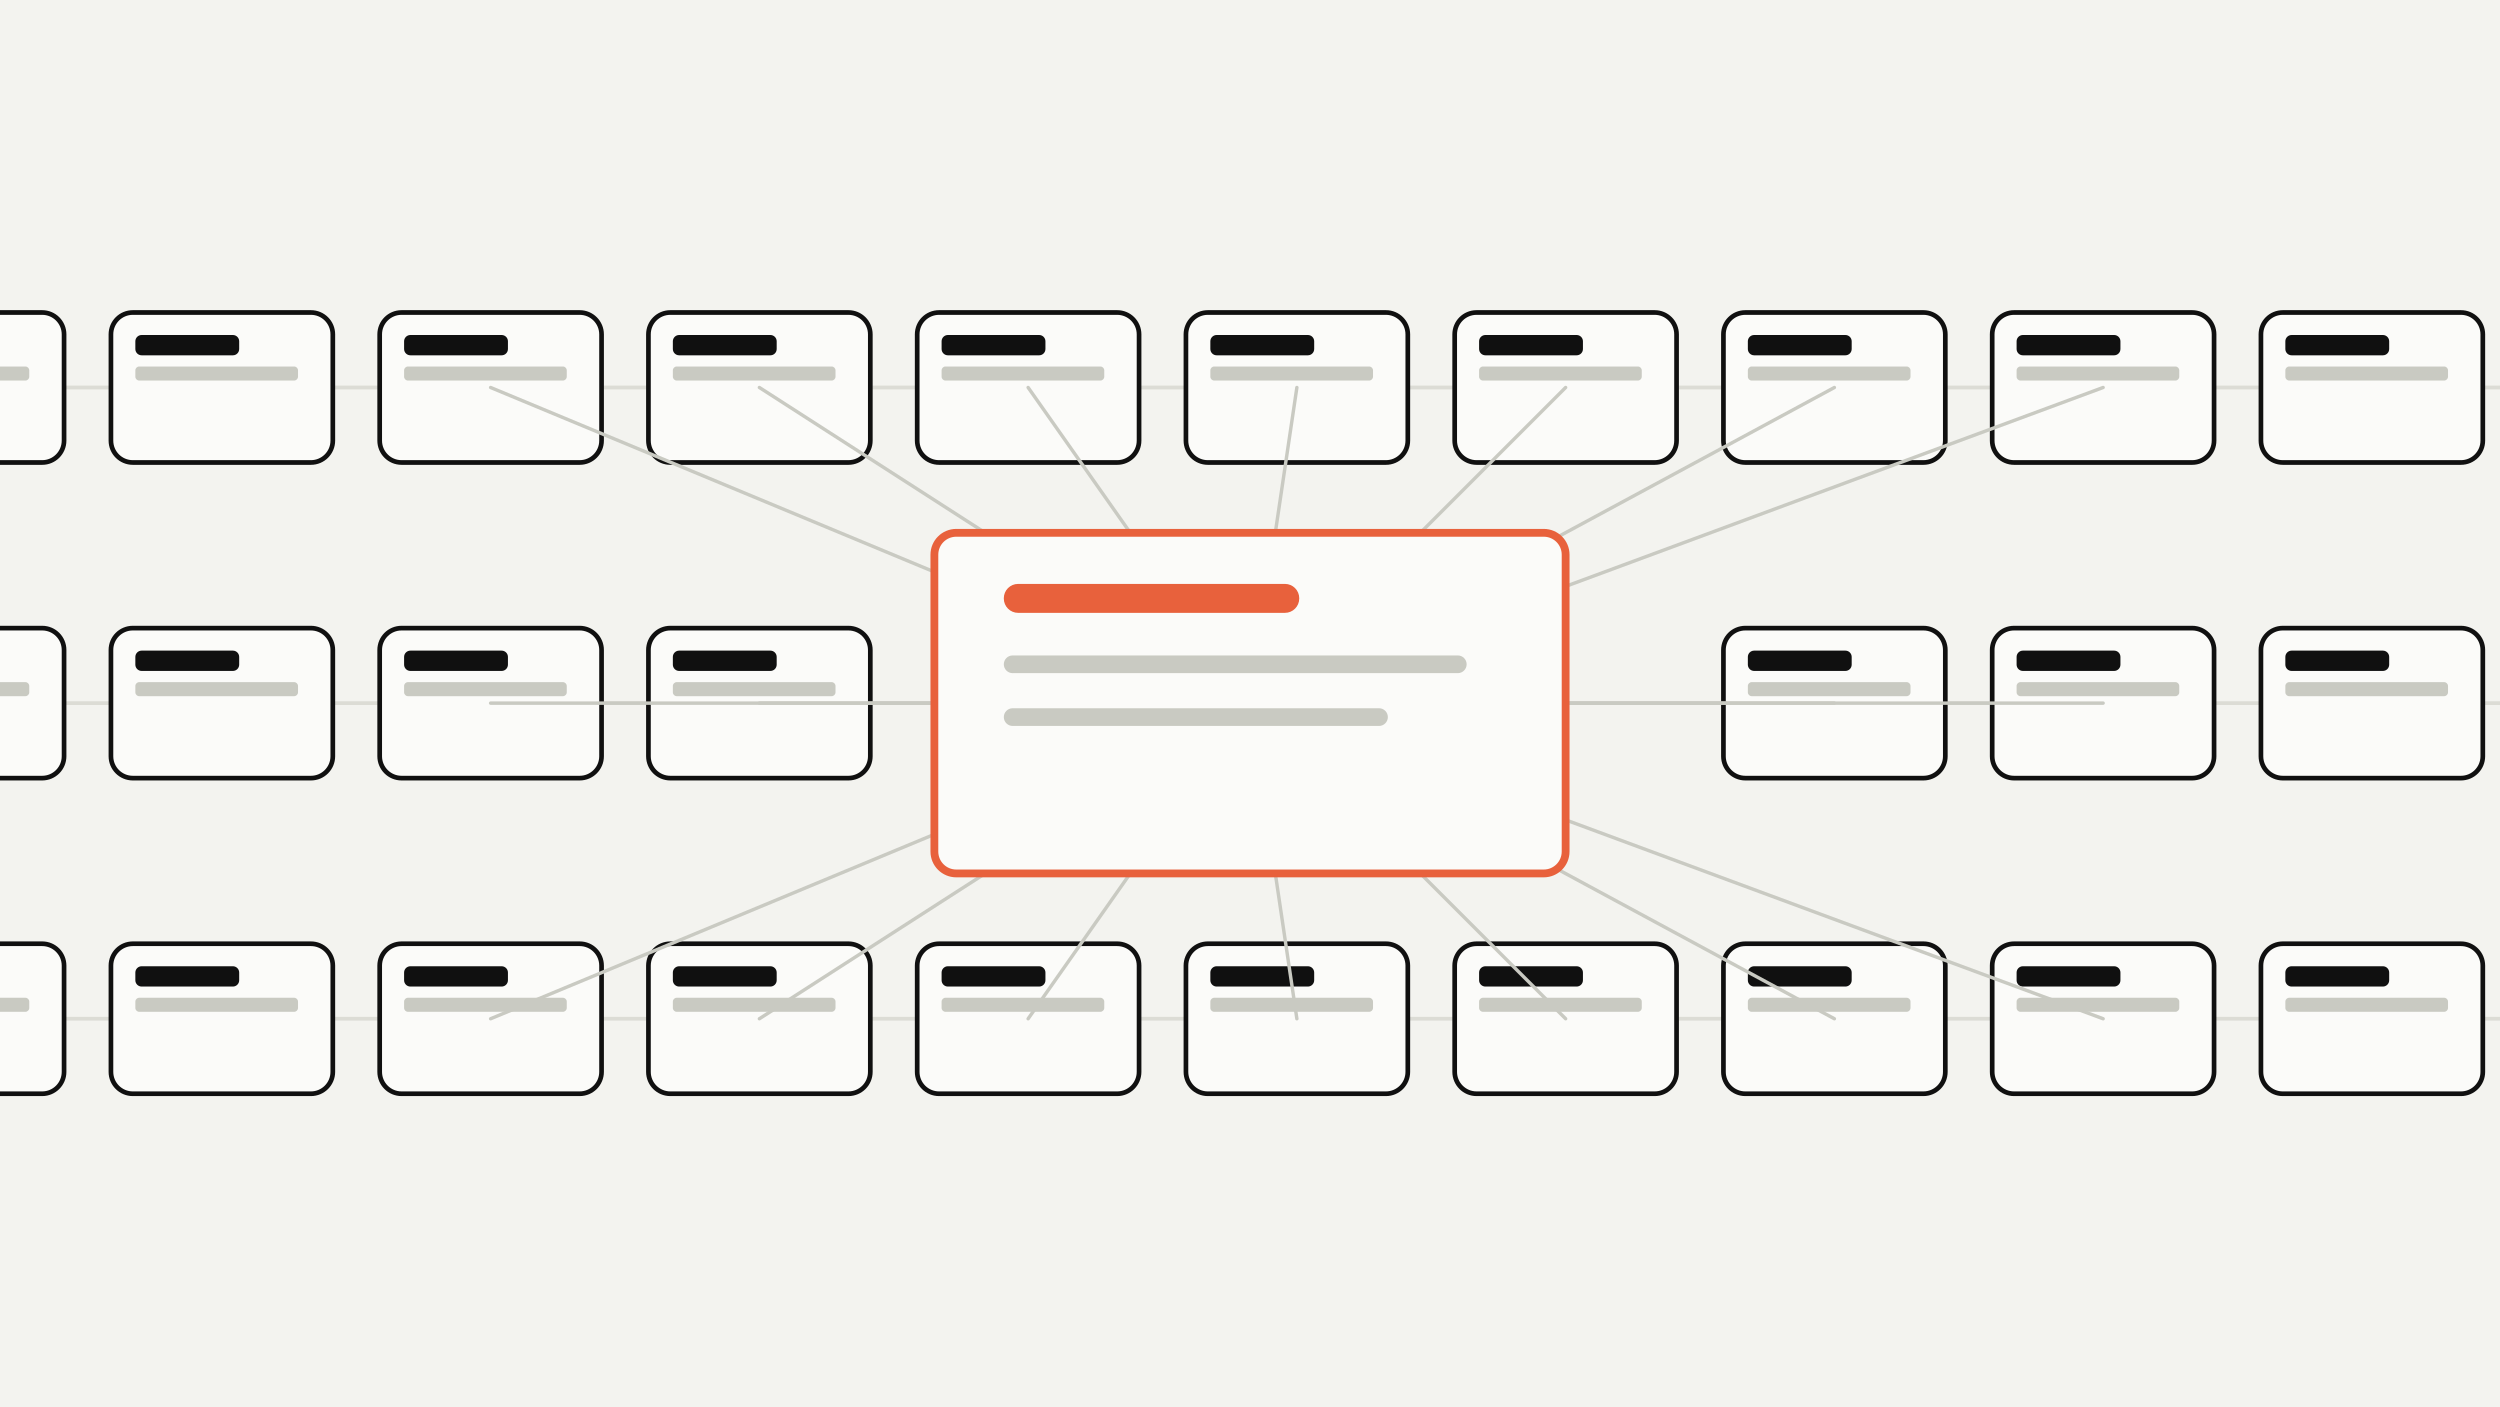
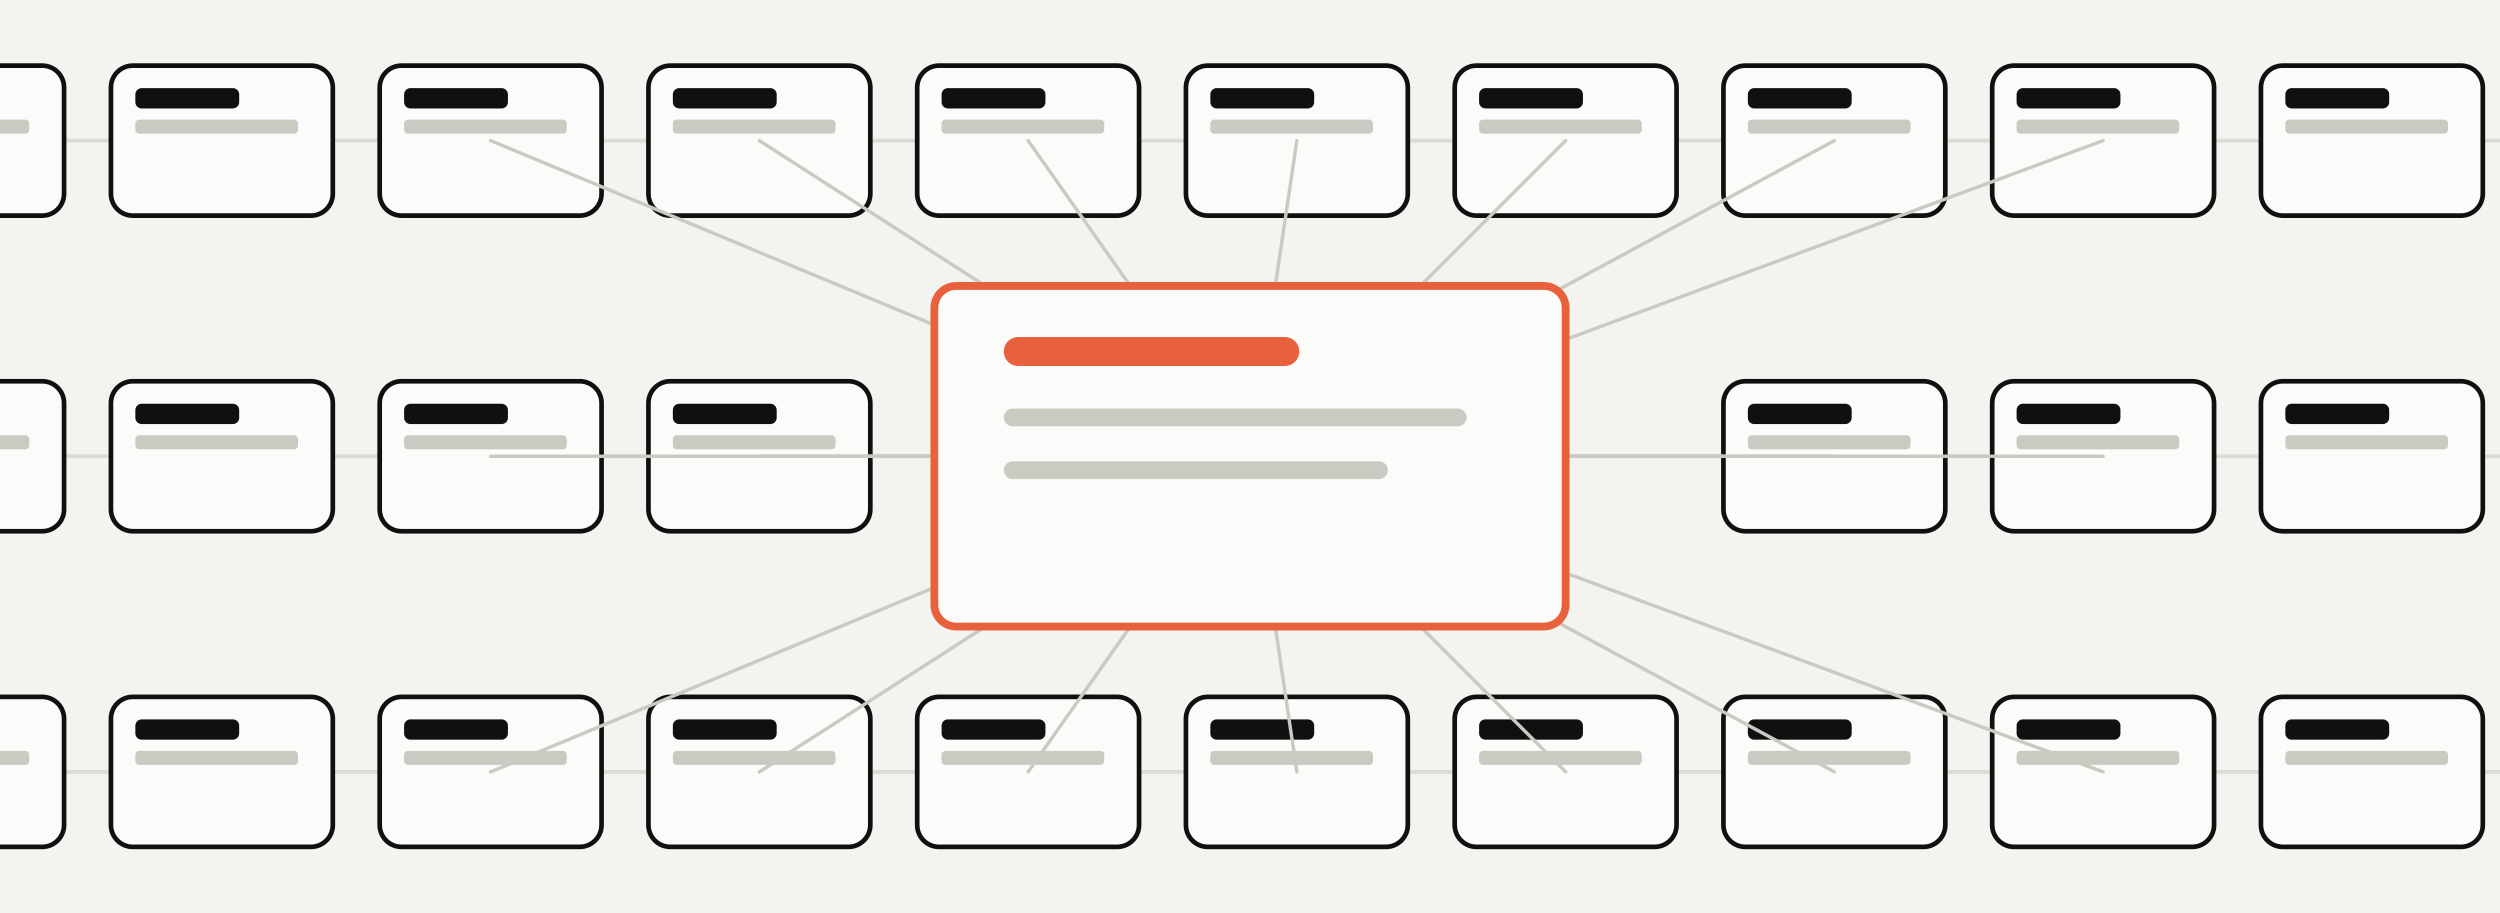
- <svg xmlns="http://www.w3.org/2000/svg" viewBox="0 0 1600 900" width="1600" height="900" role="img">
+ <svg xmlns="http://www.w3.org/2000/svg" viewBox="0.0 158.0 1600.0 584.0" width="1600" height="584" role="img">
  <rect x="-2.00" y="-2.00" width="1604.00" height="904.00" fill="#F3F3EF" />
  <line x1="-20.00" y1="248.00" x2="1620.00" y2="248.00" stroke="#DCDCD5" stroke-width="2.4" stroke-linecap="round" />
  <line x1="-20.00" y1="450.00" x2="1620.00" y2="450.00" stroke="#DCDCD5" stroke-width="2.4" stroke-linecap="round" />
  <line x1="-20.00" y1="652.00" x2="1620.00" y2="652.00" stroke="#DCDCD5" stroke-width="2.4" stroke-linecap="round" />
  <rect x="-101.00" y="200.00" width="142.00" height="96.00" rx="14" fill="#FBFBF9" stroke="#101010" stroke-width="3" />
  <rect x="-85.38" y="214.40" width="66.46" height="13.00" rx="4.032" fill="#101010" />
  <rect x="-85.38" y="234.56" width="104.11" height="9.00" rx="2.496" fill="#C9CAC2" />
  <rect x="71.00" y="200.00" width="142.00" height="96.00" rx="14" fill="#FBFBF9" stroke="#101010" stroke-width="3" />
  <rect x="86.62" y="214.40" width="66.46" height="13.00" rx="4.032" fill="#101010" />
  <rect x="86.62" y="234.56" width="104.11" height="9.00" rx="2.496" fill="#C9CAC2" />
  <rect x="243.00" y="200.00" width="142.00" height="96.00" rx="14" fill="#FBFBF9" stroke="#101010" stroke-width="3" />
  <rect x="258.62" y="214.40" width="66.46" height="13.00" rx="4.032" fill="#101010" />
  <rect x="258.62" y="234.56" width="104.11" height="9.00" rx="2.496" fill="#C9CAC2" />
  <rect x="415.00" y="200.00" width="142.00" height="96.00" rx="14" fill="#FBFBF9" stroke="#101010" stroke-width="3" />
  <rect x="430.62" y="214.40" width="66.46" height="13.00" rx="4.032" fill="#101010" />
  <rect x="430.62" y="234.56" width="104.11" height="9.00" rx="2.496" fill="#C9CAC2" />
  <rect x="587.00" y="200.00" width="142.00" height="96.00" rx="14" fill="#FBFBF9" stroke="#101010" stroke-width="3" />
  <rect x="602.62" y="214.40" width="66.46" height="13.00" rx="4.032" fill="#101010" />
  <rect x="602.62" y="234.56" width="104.11" height="9.00" rx="2.496" fill="#C9CAC2" />
  <rect x="759.00" y="200.00" width="142.00" height="96.00" rx="14" fill="#FBFBF9" stroke="#101010" stroke-width="3" />
  <rect x="774.62" y="214.40" width="66.46" height="13.00" rx="4.032" fill="#101010" />
  <rect x="774.62" y="234.56" width="104.11" height="9.00" rx="2.496" fill="#C9CAC2" />
  <rect x="931.00" y="200.00" width="142.00" height="96.00" rx="14" fill="#FBFBF9" stroke="#101010" stroke-width="3" />
  <rect x="946.62" y="214.40" width="66.46" height="13.00" rx="4.032" fill="#101010" />
  <rect x="946.62" y="234.56" width="104.11" height="9.00" rx="2.496" fill="#C9CAC2" />
  <rect x="1103.00" y="200.00" width="142.00" height="96.00" rx="14" fill="#FBFBF9" stroke="#101010" stroke-width="3" />
  <rect x="1118.62" y="214.40" width="66.46" height="13.00" rx="4.032" fill="#101010" />
  <rect x="1118.62" y="234.56" width="104.11" height="9.00" rx="2.496" fill="#C9CAC2" />
  <rect x="1275.00" y="200.00" width="142.00" height="96.00" rx="14" fill="#FBFBF9" stroke="#101010" stroke-width="3" />
  <rect x="1290.62" y="214.40" width="66.46" height="13.00" rx="4.032" fill="#101010" />
  <rect x="1290.62" y="234.56" width="104.11" height="9.00" rx="2.496" fill="#C9CAC2" />
  <rect x="1447.00" y="200.00" width="142.00" height="96.00" rx="14" fill="#FBFBF9" stroke="#101010" stroke-width="3" />
  <rect x="1462.62" y="214.40" width="66.46" height="13.00" rx="4.032" fill="#101010" />
  <rect x="1462.62" y="234.56" width="104.11" height="9.00" rx="2.496" fill="#C9CAC2" />
  <rect x="-101.00" y="402.00" width="142.00" height="96.00" rx="14" fill="#FBFBF9" stroke="#101010" stroke-width="3" />
  <rect x="-85.38" y="416.40" width="66.46" height="13.00" rx="4.032" fill="#101010" />
  <rect x="-85.38" y="436.56" width="104.11" height="9.00" rx="2.496" fill="#C9CAC2" />
  <rect x="71.00" y="402.00" width="142.00" height="96.00" rx="14" fill="#FBFBF9" stroke="#101010" stroke-width="3" />
  <rect x="86.62" y="416.40" width="66.46" height="13.00" rx="4.032" fill="#101010" />
  <rect x="86.62" y="436.56" width="104.11" height="9.00" rx="2.496" fill="#C9CAC2" />
  <rect x="243.00" y="402.00" width="142.00" height="96.00" rx="14" fill="#FBFBF9" stroke="#101010" stroke-width="3" />
  <rect x="258.62" y="416.40" width="66.46" height="13.00" rx="4.032" fill="#101010" />
  <rect x="258.62" y="436.56" width="104.11" height="9.00" rx="2.496" fill="#C9CAC2" />
  <rect x="415.00" y="402.00" width="142.00" height="96.00" rx="14" fill="#FBFBF9" stroke="#101010" stroke-width="3" />
  <rect x="430.62" y="416.40" width="66.46" height="13.00" rx="4.032" fill="#101010" />
  <rect x="430.62" y="436.56" width="104.11" height="9.00" rx="2.496" fill="#C9CAC2" />
  <rect x="1103.00" y="402.00" width="142.00" height="96.00" rx="14" fill="#FBFBF9" stroke="#101010" stroke-width="3" />
  <rect x="1118.62" y="416.40" width="66.46" height="13.00" rx="4.032" fill="#101010" />
  <rect x="1118.62" y="436.56" width="104.11" height="9.00" rx="2.496" fill="#C9CAC2" />
  <rect x="1275.00" y="402.00" width="142.00" height="96.00" rx="14" fill="#FBFBF9" stroke="#101010" stroke-width="3" />
  <rect x="1290.62" y="416.40" width="66.46" height="13.00" rx="4.032" fill="#101010" />
  <rect x="1290.62" y="436.56" width="104.11" height="9.00" rx="2.496" fill="#C9CAC2" />
  <rect x="1447.00" y="402.00" width="142.00" height="96.00" rx="14" fill="#FBFBF9" stroke="#101010" stroke-width="3" />
  <rect x="1462.62" y="416.40" width="66.46" height="13.00" rx="4.032" fill="#101010" />
  <rect x="1462.62" y="436.56" width="104.11" height="9.00" rx="2.496" fill="#C9CAC2" />
  <rect x="-101.00" y="604.00" width="142.00" height="96.00" rx="14" fill="#FBFBF9" stroke="#101010" stroke-width="3" />
  <rect x="-85.38" y="618.40" width="66.46" height="13.00" rx="4.032" fill="#101010" />
  <rect x="-85.38" y="638.56" width="104.11" height="9.00" rx="2.496" fill="#C9CAC2" />
  <rect x="71.00" y="604.00" width="142.00" height="96.00" rx="14" fill="#FBFBF9" stroke="#101010" stroke-width="3" />
  <rect x="86.62" y="618.40" width="66.46" height="13.00" rx="4.032" fill="#101010" />
  <rect x="86.62" y="638.56" width="104.11" height="9.00" rx="2.496" fill="#C9CAC2" />
  <rect x="243.00" y="604.00" width="142.00" height="96.00" rx="14" fill="#FBFBF9" stroke="#101010" stroke-width="3" />
  <rect x="258.62" y="618.40" width="66.46" height="13.00" rx="4.032" fill="#101010" />
  <rect x="258.62" y="638.56" width="104.11" height="9.00" rx="2.496" fill="#C9CAC2" />
  <rect x="415.00" y="604.00" width="142.00" height="96.00" rx="14" fill="#FBFBF9" stroke="#101010" stroke-width="3" />
  <rect x="430.62" y="618.40" width="66.46" height="13.00" rx="4.032" fill="#101010" />
  <rect x="430.62" y="638.56" width="104.11" height="9.00" rx="2.496" fill="#C9CAC2" />
  <rect x="587.00" y="604.00" width="142.00" height="96.00" rx="14" fill="#FBFBF9" stroke="#101010" stroke-width="3" />
  <rect x="602.62" y="618.40" width="66.46" height="13.00" rx="4.032" fill="#101010" />
  <rect x="602.62" y="638.56" width="104.11" height="9.00" rx="2.496" fill="#C9CAC2" />
  <rect x="759.00" y="604.00" width="142.00" height="96.00" rx="14" fill="#FBFBF9" stroke="#101010" stroke-width="3" />
  <rect x="774.62" y="618.40" width="66.46" height="13.00" rx="4.032" fill="#101010" />
  <rect x="774.62" y="638.56" width="104.11" height="9.00" rx="2.496" fill="#C9CAC2" />
  <rect x="931.00" y="604.00" width="142.00" height="96.00" rx="14" fill="#FBFBF9" stroke="#101010" stroke-width="3" />
  <rect x="946.62" y="618.40" width="66.46" height="13.00" rx="4.032" fill="#101010" />
  <rect x="946.62" y="638.56" width="104.11" height="9.00" rx="2.496" fill="#C9CAC2" />
  <rect x="1103.00" y="604.00" width="142.00" height="96.00" rx="14" fill="#FBFBF9" stroke="#101010" stroke-width="3" />
  <rect x="1118.62" y="618.40" width="66.46" height="13.00" rx="4.032" fill="#101010" />
  <rect x="1118.62" y="638.56" width="104.11" height="9.00" rx="2.496" fill="#C9CAC2" />
  <rect x="1275.00" y="604.00" width="142.00" height="96.00" rx="14" fill="#FBFBF9" stroke="#101010" stroke-width="3" />
  <rect x="1290.62" y="618.40" width="66.46" height="13.00" rx="4.032" fill="#101010" />
  <rect x="1290.62" y="638.56" width="104.11" height="9.00" rx="2.496" fill="#C9CAC2" />
  <rect x="1447.00" y="604.00" width="142.00" height="96.00" rx="14" fill="#FBFBF9" stroke="#101010" stroke-width="3" />
  <rect x="1462.62" y="618.40" width="66.46" height="13.00" rx="4.032" fill="#101010" />
  <rect x="1462.62" y="638.56" width="104.11" height="9.00" rx="2.496" fill="#C9CAC2" />
  <line x1="314.00" y1="248.00" x2="800.00" y2="450.00" stroke="#C9CAC2" stroke-width="2.2" stroke-linecap="round" />
  <line x1="486.00" y1="248.00" x2="800.00" y2="450.00" stroke="#C9CAC2" stroke-width="2.2" stroke-linecap="round" />
  <line x1="658.00" y1="248.00" x2="800.00" y2="450.00" stroke="#C9CAC2" stroke-width="2.2" stroke-linecap="round" />
  <line x1="830.00" y1="248.00" x2="800.00" y2="450.00" stroke="#C9CAC2" stroke-width="2.2" stroke-linecap="round" />
  <line x1="1002.00" y1="248.00" x2="800.00" y2="450.00" stroke="#C9CAC2" stroke-width="2.2" stroke-linecap="round" />
  <line x1="1174.00" y1="248.00" x2="800.00" y2="450.00" stroke="#C9CAC2" stroke-width="2.2" stroke-linecap="round" />
  <line x1="1346.00" y1="248.00" x2="800.00" y2="450.00" stroke="#C9CAC2" stroke-width="2.2" stroke-linecap="round" />
  <line x1="314.00" y1="450.00" x2="800.00" y2="450.00" stroke="#C9CAC2" stroke-width="2.2" stroke-linecap="round" />
  <line x1="486.00" y1="450.00" x2="800.00" y2="450.00" stroke="#C9CAC2" stroke-width="2.2" stroke-linecap="round" />
  <line x1="1174.00" y1="450.00" x2="800.00" y2="450.00" stroke="#C9CAC2" stroke-width="2.2" stroke-linecap="round" />
  <line x1="1346.00" y1="450.00" x2="800.00" y2="450.00" stroke="#C9CAC2" stroke-width="2.2" stroke-linecap="round" />
  <line x1="314.00" y1="652.00" x2="800.00" y2="450.00" stroke="#C9CAC2" stroke-width="2.2" stroke-linecap="round" />
  <line x1="486.00" y1="652.00" x2="800.00" y2="450.00" stroke="#C9CAC2" stroke-width="2.2" stroke-linecap="round" />
  <line x1="658.00" y1="652.00" x2="800.00" y2="450.00" stroke="#C9CAC2" stroke-width="2.2" stroke-linecap="round" />
  <line x1="830.00" y1="652.00" x2="800.00" y2="450.00" stroke="#C9CAC2" stroke-width="2.2" stroke-linecap="round" />
  <line x1="1002.00" y1="652.00" x2="800.00" y2="450.00" stroke="#C9CAC2" stroke-width="2.2" stroke-linecap="round" />
  <line x1="1174.00" y1="652.00" x2="800.00" y2="450.00" stroke="#C9CAC2" stroke-width="2.2" stroke-linecap="round" />
  <line x1="1346.00" y1="652.00" x2="800.00" y2="450.00" stroke="#C9CAC2" stroke-width="2.2" stroke-linecap="round" />
  <rect x="598.00" y="341.00" width="404.00" height="218.00" rx="14" fill="#FBFBF9" stroke="#E8613C" stroke-width="5" />
  <rect x="642.44" y="373.70" width="189.07" height="18.53" rx="9.156" fill="#E8613C" />
  <rect x="642.44" y="419.48" width="296.21" height="11.34" rx="5.668" fill="#C9CAC2" />
  <rect x="642.44" y="453.27" width="245.79" height="11.34" rx="5.668" fill="#C9CAC2" />
</svg>
